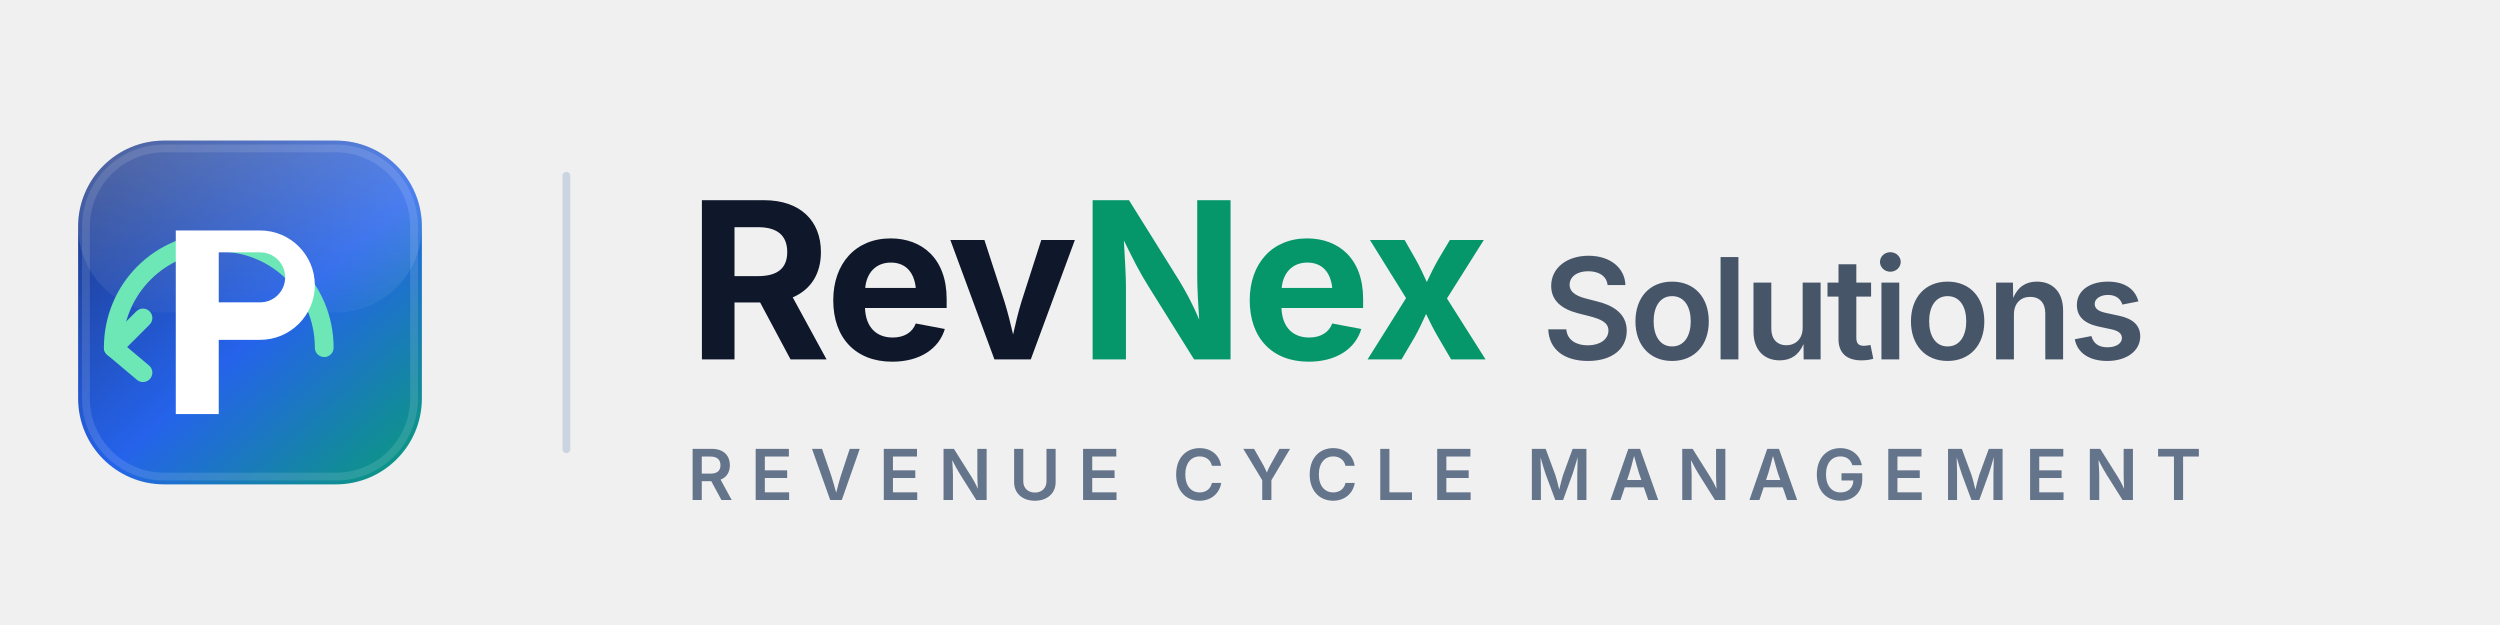
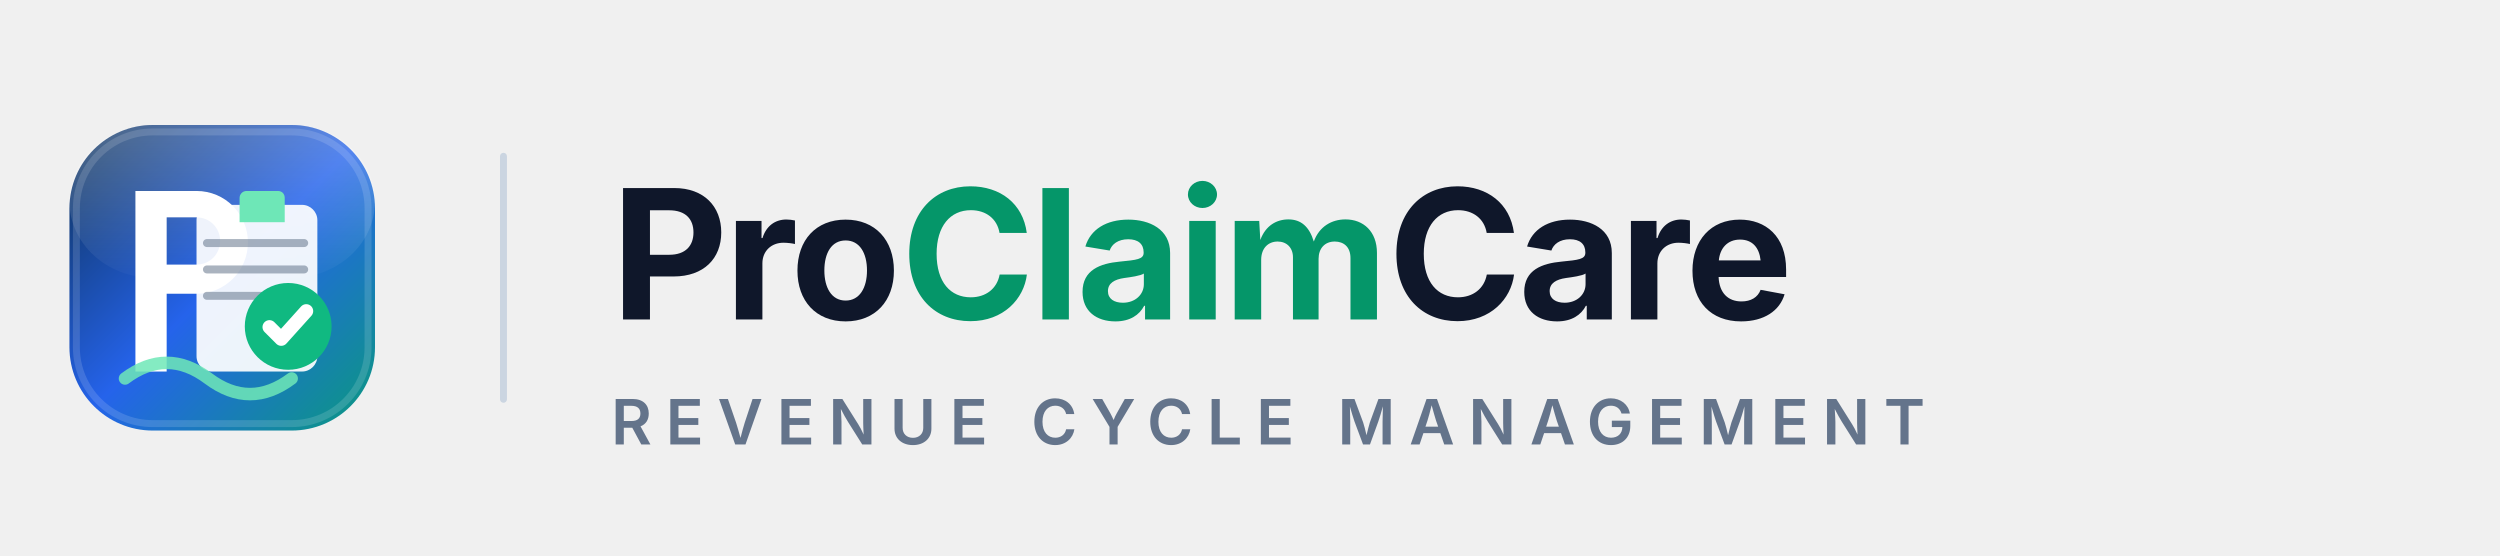
- <svg xmlns="http://www.w3.org/2000/svg" width="320" height="80" viewBox="0 0 320 80" fill="none">
+ <svg xmlns="http://www.w3.org/2000/svg" width="360" height="80" viewBox="0 0 360 80" fill="none">
  <defs>
-     <linearGradient id="revnex-g" x1="6" y1="4" x2="42" y2="44" gradientUnits="userSpaceOnUse">
-       <stop stop-color="#1e3a8a" />
-       <stop offset="0.55" stop-color="#2563eb" />
+     <linearGradient id="pcc-g" x1="4" y1="4" x2="44" y2="44" gradientUnits="userSpaceOnUse">
+       <stop stop-color="#0f3460" />
+       <stop offset="0.5" stop-color="#2563eb" />
      <stop offset="1" stop-color="#0d9488" />
    </linearGradient>
-     <linearGradient id="revnex-shine" x1="24" y1="4" x2="24" y2="28" gradientUnits="userSpaceOnUse">
-       <stop stop-color="#ffffff" stop-opacity="0.22" />
+     <linearGradient id="pcc-shine" x1="24" y1="4" x2="24" y2="26" gradientUnits="userSpaceOnUse">
+       <stop stop-color="#ffffff" stop-opacity="0.24" />
      <stop offset="1" stop-color="#ffffff" stop-opacity="0" />
    </linearGradient>
  </defs>
  <g transform="translate(8, 16)">
-     <rect x="2" y="2" width="44" height="44" rx="11" fill="url(#revnex-g)" />
-     <rect x="2" y="2" width="44" height="22" rx="11" fill="url(#revnex-shine)" />
-     <rect x="3" y="3" width="42" height="42" rx="10" stroke="white" stroke-opacity="0.12" fill="none" />
-     <path d="M33.5 28.5c0-7.5-6-13.5-13.5-13.5S6.5 21 6.5 28.5" stroke="#6ee7b7" stroke-width="2.4" stroke-linecap="round" fill="none" />
-     <path d="M6.5 28.5l3.8-3.8M6.5 28.5l3.8 3.2" stroke="#6ee7b7" stroke-width="2.4" stroke-linecap="round" stroke-linejoin="round" />
-     <path fill="white" d="M14.5 13.5h10.8c3.86 0 7 3.14 7 7s-3.14 7-7 7h-5.3v9.5h-5.5V13.5zm5.5 9.2h5.3c1.77 0 3.2-1.43 3.2-3.2s-1.43-3.2-3.2-3.2h-5.3v6.4z" />
+     <rect x="2" y="2" width="44" height="44" rx="12" fill="url(#pcc-g)" />
+     <rect x="2" y="2" width="44" height="22" rx="12" fill="url(#pcc-shine)" />
+     <rect x="3" y="3" width="42" height="42" rx="11" stroke="white" stroke-opacity="0.14" fill="none" />
+     <path fill="white" d="M11.5 11.5h8.8c4.1 0 7.4 3.3 7.4 7.4s-3.3 7.4-7.4 7.4h-4.3v11.2h-4.5V11.5zm4.5 10.6h4.3c1.9 0 3.4-1.5 3.4-3.4s-1.5-3.4-3.4-3.4h-4.3v6.8z" />
+     <path d="M22.5 13.5h13c1.2 0 2.2 1 2.2 2.2v19.6c0 1.2-1 2.2-2.2 2.2h-13c-1.2 0-2.2-1-2.2-2.2V15.7c0-1.2 1-2.2 2.2-2.2z" fill="white" fill-opacity="0.92" />
+     <path d="M26.5 11.5h5.5c0.6 0 1 0.4 1 1v3.5h-6.5V12.5c0-0.55 0.45-1 1-1z" fill="#6ee7b7" />
+     <path d="M21.8 19h14M21.8 22.8h14M21.8 26.6h9.5" stroke="#64748b" stroke-width="1.15" stroke-linecap="round" stroke-opacity="0.55" />
+     <circle cx="33.5" cy="31" r="6.25" fill="#10b981" />
+     <path d="M30.8 31.1l1.7 1.7 3.6-4" stroke="white" stroke-width="2" stroke-linecap="round" stroke-linejoin="round" />
+     <path d="M10 38.5c4-3 8-3 12 0s8 3 12 0" stroke="#6ee7b7" stroke-width="1.8" stroke-linecap="round" fill="none" opacity="0.85" />
  </g>
  <rect x="72" y="22" width="1" height="36" fill="#CBD5E1" rx="0.5" />
-   <text x="88" y="46" font-family="system-ui, -apple-system, 'Segoe UI', sans-serif" font-size="28" font-weight="700" fill="#0F172A" letter-spacing="-0.5">
-     Rev<tspan fill="#059669">Nex</tspan>
-     <tspan font-size="18" font-weight="600" fill="#475569"> Solutions</tspan>
+   <text x="88" y="46" font-family="system-ui, -apple-system, 'Segoe UI', sans-serif" font-size="26" font-weight="700" fill="#0F172A" letter-spacing="-0.5">
+     Pro<tspan fill="#059669">Claim</tspan>Care
  </text>
-   <text x="88" y="64" font-family="system-ui, -apple-system, 'Segoe UI', sans-serif" font-size="9" font-weight="600" fill="#64748B" letter-spacing="2.2">REVENUE CYCLE MANAGEMENT</text>
+   <text x="88" y="64" font-family="system-ui, -apple-system, 'Segoe UI', sans-serif" font-size="9" font-weight="600" fill="#64748B" letter-spacing="2">REVENUE CYCLE MANAGEMENT</text>
</svg>
